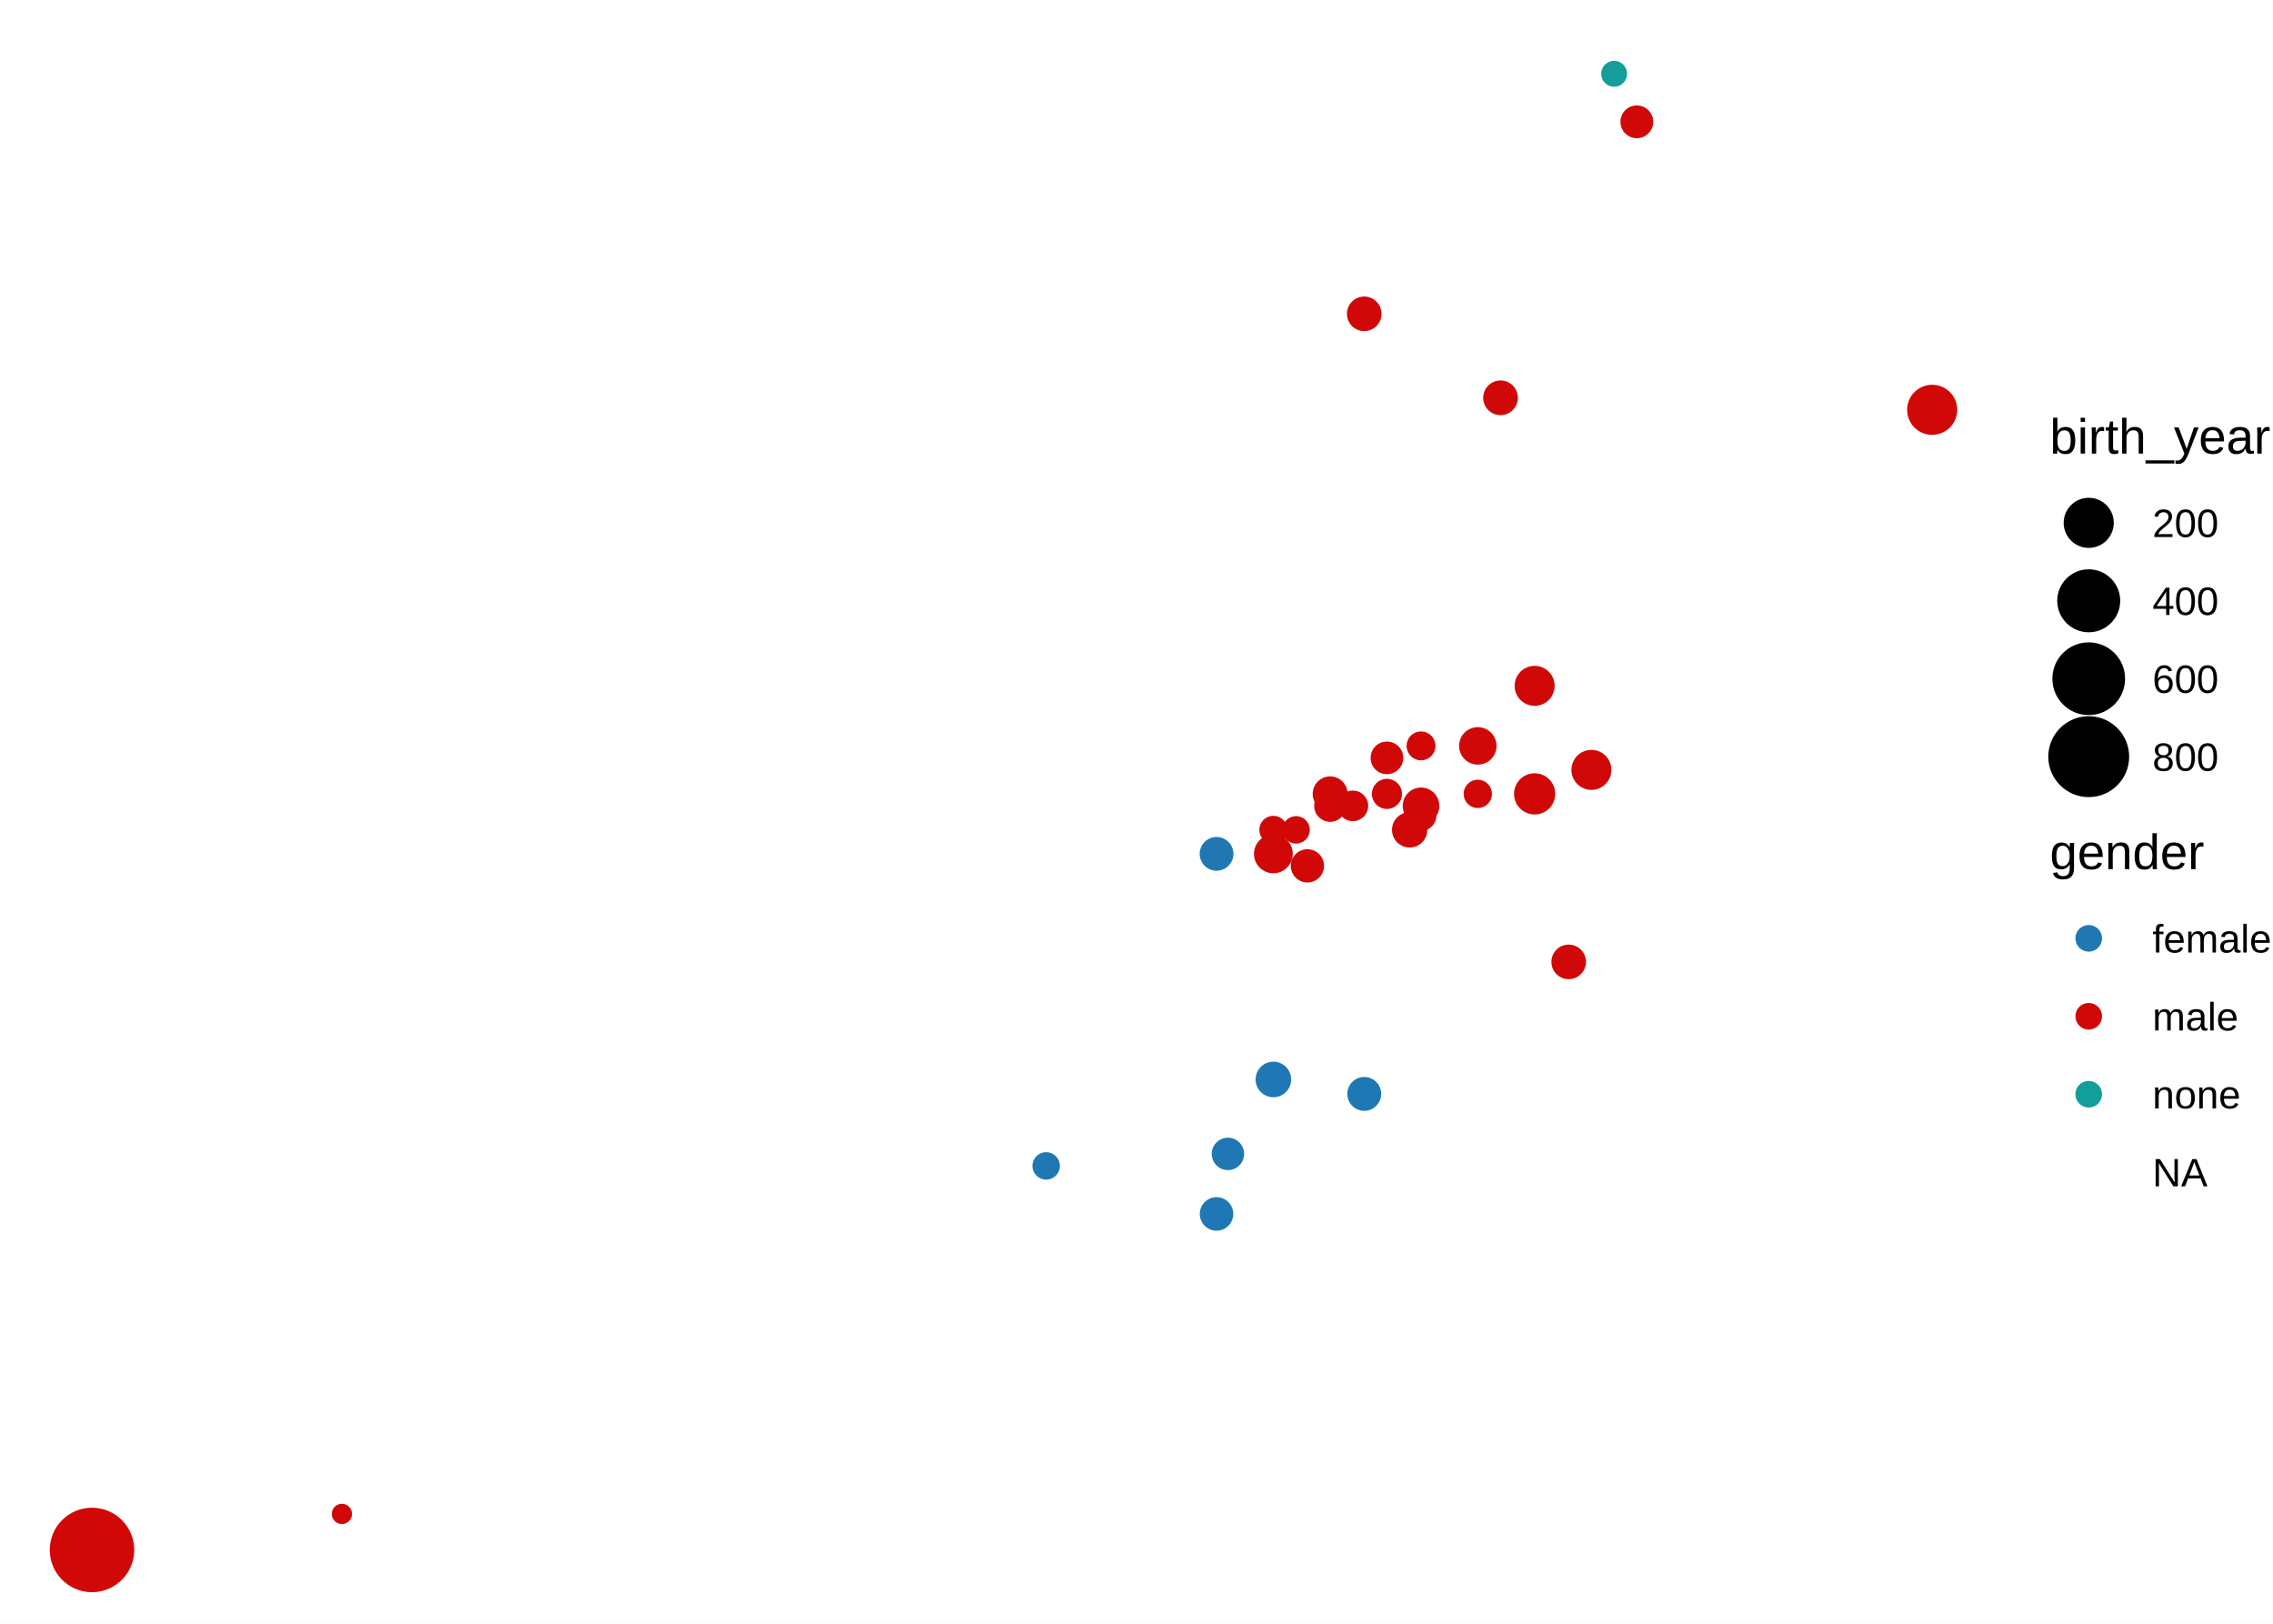
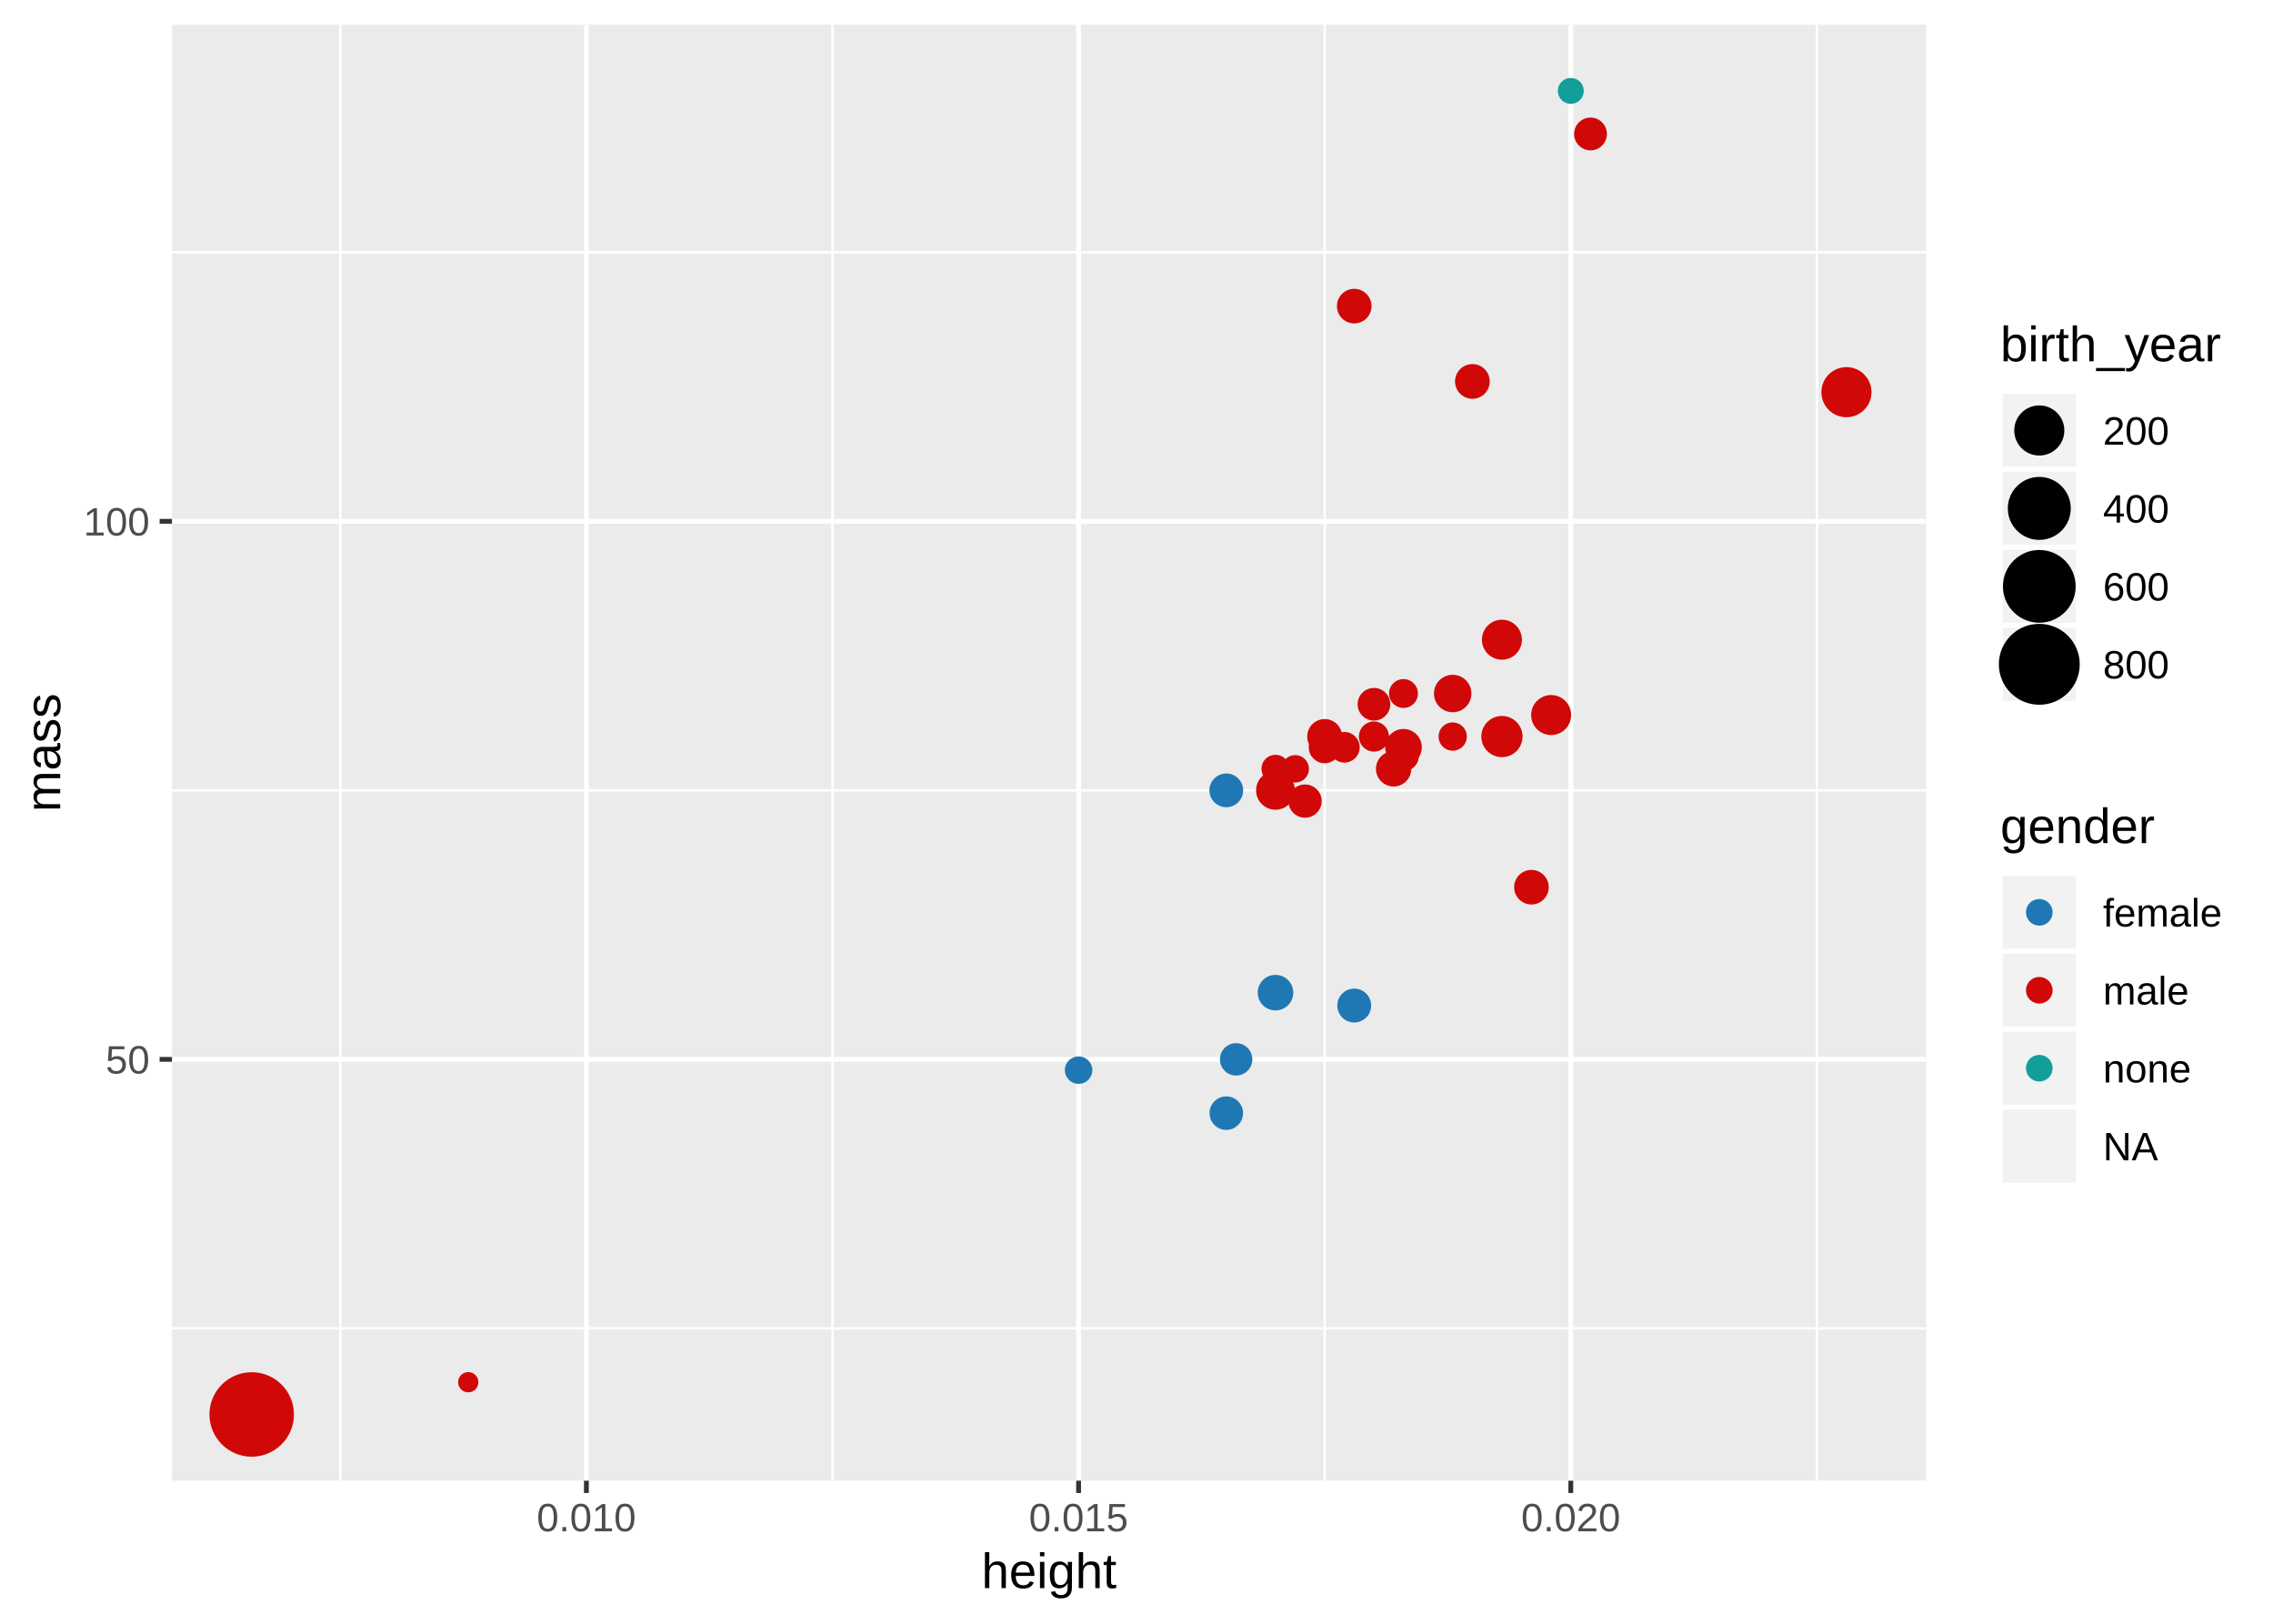
<svg xmlns="http://www.w3.org/2000/svg" viewBox="0 0 504.00 360.00">
  <defs>
    <style type="text/css">
    line, polyline, polygon, path, rect, circle {
      fill: none;
      stroke: #000000;
      stroke-linecap: round;
      stroke-linejoin: round;
      stroke-miterlimit: 10.00;
    }
  </style>
  </defs>
  <rect width="100%" height="100%" style="stroke: none; fill: #FFFFFF;" />
+   <rect x="0.00" y="0.00" width="504.00" height="360.00" style="stroke-width: 1.07; stroke: #FFFFFF; fill: #FFFFFF;" />
  <defs>
-     <clipPath id="cpMC4wMHw0NDguODN8MzYwLjAwfDAuMDA=">
-       <rect x="0.00" y="0.00" width="448.83" height="360.00" />
+     <clipPath id="cpMzguMTN8NDI3LjEwfDMyOC4yOHw1LjQ4">
+       <rect x="38.13" y="5.48" width="388.98" height="322.80" />
    </clipPath>
  </defs>
-   <circle cx="287.38" cy="183.99" r="2.02pt" style="stroke-width: 0.71; stroke: #D10808; fill: #D10808;" clip-path="url(#cpMC4wMHw0NDguODN8MzYwLjAwfDAuMDA=)" />
-   <circle cx="362.94" cy="27.01" r="2.46pt" style="stroke-width: 0.71; stroke: #D10808; fill: #D10808;" clip-path="url(#cpMC4wMHw0NDguODN8MzYwLjAwfDAuMDA=)" />
-   <circle cx="231.97" cy="258.49" r="2.02pt" style="stroke-width: 0.71; stroke: #1F78B4; fill: #1F78B4;" clip-path="url(#cpMC4wMHw0NDguODN8MzYwLjAwfDAuMDA=)" />
-   <circle cx="302.50" cy="69.58" r="2.61pt" style="stroke-width: 0.71; stroke: #D10808; fill: #D10808;" clip-path="url(#cpMC4wMHw0NDguODN8MzYwLjAwfDAuMDA=)" />
-   <circle cx="269.75" cy="189.31" r="2.54pt" style="stroke-width: 0.71; stroke: #1F78B4; fill: #1F78B4;" clip-path="url(#cpMC4wMHw0NDguODN8MzYwLjAwfDAuMDA=)" />
-   <circle cx="315.09" cy="165.37" r="2.14pt" style="stroke-width: 0.71; stroke: #D10808; fill: #D10808;" clip-path="url(#cpMC4wMHw0NDguODN8MzYwLjAwfDAuMDA=)" />
-   <circle cx="312.57" cy="183.99" r="2.67pt" style="stroke-width: 0.71; stroke: #D10808; fill: #D10808;" clip-path="url(#cpMC4wMHw0NDguODN8MzYwLjAwfDAuMDA=)" />
-   <circle cx="327.68" cy="165.37" r="2.46pt" style="stroke-width: 0.71; stroke: #D10808; fill: #D10808;" clip-path="url(#cpMC4wMHw0NDguODN8MzYwLjAwfDAuMDA=)" />
-   <circle cx="428.43" cy="90.86" r="3.90pt" style="stroke-width: 0.71; stroke: #D10808; fill: #D10808;" clip-path="url(#cpMC4wMHw0NDguODN8MzYwLjAwfDAuMDA=)" />
-   <circle cx="307.53" cy="176.01" r="2.24pt" style="stroke-width: 0.71; stroke: #D10808; fill: #D10808;" clip-path="url(#cpMC4wMHw0NDguODN8MzYwLjAwfDAuMDA=)" />
-   <circle cx="289.90" cy="191.97" r="2.50pt" style="stroke-width: 0.71; stroke: #D10808; fill: #D10808;" clip-path="url(#cpMC4wMHw0NDguODN8MzYwLjAwfDAuMDA=)" />
-   <circle cx="282.35" cy="183.99" r="2.07pt" style="stroke-width: 0.71; stroke: #D10808; fill: #D10808;" clip-path="url(#cpMC4wMHw0NDguODN8MzYwLjAwfDAuMDA=)" />
-   <circle cx="20.40" cy="343.64" r="6.76pt" style="stroke-width: 0.71; stroke: #D10808; fill: #D10808;" clip-path="url(#cpMC4wMHw0NDguODN8MzYwLjAwfDAuMDA=)" />
-   <circle cx="282.35" cy="189.31" r="2.96pt" style="stroke-width: 0.71; stroke: #D10808; fill: #D10808;" clip-path="url(#cpMC4wMHw0NDguODN8MzYwLjAwfDAuMDA=)" />
-   <circle cx="315.09" cy="180.80" r="2.29pt" style="stroke-width: 0.71; stroke: #D10808; fill: #D10808;" clip-path="url(#cpMC4wMHw0NDguODN8MzYwLjAwfDAuMDA=)" />
-   <circle cx="357.91" cy="16.36" r="1.89pt" style="stroke-width: 0.71; stroke: #139E99; fill: #139E99;" clip-path="url(#cpMC4wMHw0NDguODN8MzYwLjAwfDAuMDA=)" />
-   <circle cx="332.72" cy="88.20" r="2.62pt" style="stroke-width: 0.71; stroke: #D10808; fill: #D10808;" clip-path="url(#cpMC4wMHw0NDguODN8MzYwLjAwfDAuMDA=)" />
-   <circle cx="299.98" cy="178.67" r="2.28pt" style="stroke-width: 0.71; stroke: #D10808; fill: #D10808;" clip-path="url(#cpMC4wMHw0NDguODN8MzYwLjAwfDAuMDA=)" />
-   <circle cx="294.94" cy="178.67" r="2.39pt" style="stroke-width: 0.71; stroke: #D10808; fill: #D10808;" clip-path="url(#cpMC4wMHw0NDguODN8MzYwLjAwfDAuMDA=)" />
-   <circle cx="307.53" cy="168.03" r="2.45pt" style="stroke-width: 0.71; stroke: #D10808; fill: #D10808;" clip-path="url(#cpMC4wMHw0NDguODN8MzYwLjAwfDAuMDA=)" />
-   <circle cx="75.81" cy="335.65" r="1.42pt" style="stroke-width: 0.71; stroke: #D10808; fill: #D10808;" clip-path="url(#cpMC4wMHw0NDguODN8MzYwLjAwfDAuMDA=)" />
-   <circle cx="340.28" cy="152.06" r="3.06pt" style="stroke-width: 0.71; stroke: #D10808; fill: #D10808;" clip-path="url(#cpMC4wMHw0NDguODN8MzYwLjAwfDAuMDA=)" />
-   <circle cx="347.83" cy="213.26" r="2.61pt" style="stroke-width: 0.71; stroke: #D10808; fill: #D10808;" clip-path="url(#cpMC4wMHw0NDguODN8MzYwLjAwfDAuMDA=)" />
-   <circle cx="294.94" cy="176.01" r="2.64pt" style="stroke-width: 0.71; stroke: #D10808; fill: #D10808;" clip-path="url(#cpMC4wMHw0NDguODN8MzYwLjAwfDAuMDA=)" />
-   <circle cx="302.50" cy="242.53" r="2.55pt" style="stroke-width: 0.71; stroke: #1F78B4; fill: #1F78B4;" clip-path="url(#cpMC4wMHw0NDguODN8MzYwLjAwfDAuMDA=)" />
-   <circle cx="327.68" cy="165.37" r="2.85pt" style="stroke-width: 0.71; stroke: #D10808; fill: #D10808;" clip-path="url(#cpMC4wMHw0NDguODN8MzYwLjAwfDAuMDA=)" />
-   <circle cx="352.87" cy="170.69" r="3.06pt" style="stroke-width: 0.71; stroke: #D10808; fill: #D10808;" clip-path="url(#cpMC4wMHw0NDguODN8MzYwLjAwfDAuMDA=)" />
-   <circle cx="327.68" cy="176.01" r="2.09pt" style="stroke-width: 0.71; stroke: #D10808; fill: #D10808;" clip-path="url(#cpMC4wMHw0NDguODN8MzYwLjAwfDAuMDA=)" />
-   <circle cx="282.35" cy="239.33" r="2.69pt" style="stroke-width: 0.71; stroke: #1F78B4; fill: #1F78B4;" clip-path="url(#cpMC4wMHw0NDguODN8MzYwLjAwfDAuMDA=)" />
-   <circle cx="272.27" cy="255.83" r="2.43pt" style="stroke-width: 0.71; stroke: #1F78B4; fill: #1F78B4;" clip-path="url(#cpMC4wMHw0NDguODN8MzYwLjAwfDAuMDA=)" />
-   <circle cx="340.28" cy="176.01" r="3.16pt" style="stroke-width: 0.71; stroke: #D10808; fill: #D10808;" clip-path="url(#cpMC4wMHw0NDguODN8MzYwLjAwfDAuMDA=)" />
-   <circle cx="315.09" cy="178.67" r="2.78pt" style="stroke-width: 0.71; stroke: #D10808; fill: #D10808;" clip-path="url(#cpMC4wMHw0NDguODN8MzYwLjAwfDAuMDA=)" />
-   <circle cx="269.75" cy="269.14" r="2.52pt" style="stroke-width: 0.71; stroke: #1F78B4; fill: #1F78B4;" clip-path="url(#cpMC4wMHw0NDguODN8MzYwLjAwfDAuMDA=)" />
+   <rect x="38.13" y="5.48" width="388.98" height="322.80" style="stroke-width: 1.07; stroke: none; fill: #EBEBEB;" clip-path="url(#cpMzguMTN8NDI3LjEwfDMyOC4yOHw1LjQ4)" />
+   <polyline points="38.13,294.52 427.10,294.52 " style="stroke-width: 0.53; stroke: #FFFFFF; stroke-linecap: butt;" clip-path="url(#cpMzguMTN8NDI3LjEwfDMyOC4yOHw1LjQ4)" />
+   <polyline points="38.13,175.23 427.10,175.23 " style="stroke-width: 0.53; stroke: #FFFFFF; stroke-linecap: butt;" clip-path="url(#cpMzguMTN8NDI3LjEwfDMyOC4yOHw1LjQ4)" />
+   <polyline points="38.13,55.94 427.10,55.94 " style="stroke-width: 0.53; stroke: #FFFFFF; stroke-linecap: butt;" clip-path="url(#cpMzguMTN8NDI3LjEwfDMyOC4yOHw1LjQ4)" />
+   <polyline points="75.45,328.28 75.45,5.48 " style="stroke-width: 0.53; stroke: #FFFFFF; stroke-linecap: butt;" clip-path="url(#cpMzguMTN8NDI3LjEwfDMyOC4yOHw1LjQ4)" />
+   <polyline points="184.59,328.28 184.59,5.48 " style="stroke-width: 0.53; stroke: #FFFFFF; stroke-linecap: butt;" clip-path="url(#cpMzguMTN8NDI3LjEwfDMyOC4yOHw1LjQ4)" />
+   <polyline points="293.73,328.28 293.73,5.48 " style="stroke-width: 0.53; stroke: #FFFFFF; stroke-linecap: butt;" clip-path="url(#cpMzguMTN8NDI3LjEwfDMyOC4yOHw1LjQ4)" />
+   <polyline points="402.88,328.28 402.88,5.48 " style="stroke-width: 0.53; stroke: #FFFFFF; stroke-linecap: butt;" clip-path="url(#cpMzguMTN8NDI3LjEwfDMyOC4yOHw1LjQ4)" />
+   <polyline points="38.13,234.87 427.10,234.87 " style="stroke-width: 1.07; stroke: #FFFFFF; stroke-linecap: butt;" clip-path="url(#cpMzguMTN8NDI3LjEwfDMyOC4yOHw1LjQ4)" />
+   <polyline points="38.13,115.58 427.10,115.58 " style="stroke-width: 1.07; stroke: #FFFFFF; stroke-linecap: butt;" clip-path="url(#cpMzguMTN8NDI3LjEwfDMyOC4yOHw1LjQ4)" />
+   <polyline points="130.02,328.28 130.02,5.48 " style="stroke-width: 1.07; stroke: #FFFFFF; stroke-linecap: butt;" clip-path="url(#cpMzguMTN8NDI3LjEwfDMyOC4yOHw1LjQ4)" />
+   <polyline points="239.16,328.28 239.16,5.48 " style="stroke-width: 1.07; stroke: #FFFFFF; stroke-linecap: butt;" clip-path="url(#cpMzguMTN8NDI3LjEwfDMyOC4yOHw1LjQ4)" />
+   <polyline points="348.30,328.28 348.30,5.48 " style="stroke-width: 1.07; stroke: #FFFFFF; stroke-linecap: butt;" clip-path="url(#cpMzguMTN8NDI3LjEwfDMyOC4yOHw1LjQ4)" />
+   <circle cx="287.19" cy="170.46" r="2.02pt" style="stroke-width: 0.71; stroke: #D10808; fill: #D10808;" clip-path="url(#cpMzguMTN8NDI3LjEwfDMyOC4yOHw1LjQ4)" />
+   <circle cx="352.67" cy="29.70" r="2.46pt" style="stroke-width: 0.71; stroke: #D10808; fill: #D10808;" clip-path="url(#cpMzguMTN8NDI3LjEwfDMyOC4yOHw1LjQ4)" />
+   <circle cx="239.16" cy="237.26" r="2.02pt" style="stroke-width: 0.71; stroke: #1F78B4; fill: #1F78B4;" clip-path="url(#cpMzguMTN8NDI3LjEwfDMyOC4yOHw1LjQ4)" />
+   <circle cx="300.28" cy="67.87" r="2.61pt" style="stroke-width: 0.71; stroke: #D10808; fill: #D10808;" clip-path="url(#cpMzguMTN8NDI3LjEwfDMyOC4yOHw1LjQ4)" />
+   <circle cx="271.91" cy="175.23" r="2.54pt" style="stroke-width: 0.71; stroke: #1F78B4; fill: #1F78B4;" clip-path="url(#cpMzguMTN8NDI3LjEwfDMyOC4yOHw1LjQ4)" />
+   <circle cx="311.20" cy="153.76" r="2.14pt" style="stroke-width: 0.71; stroke: #D10808; fill: #D10808;" clip-path="url(#cpMzguMTN8NDI3LjEwfDMyOC4yOHw1LjQ4)" />
+   <circle cx="309.01" cy="170.46" r="2.67pt" style="stroke-width: 0.71; stroke: #D10808; fill: #D10808;" clip-path="url(#cpMzguMTN8NDI3LjEwfDMyOC4yOHw1LjQ4)" />
+   <circle cx="322.11" cy="153.76" r="2.46pt" style="stroke-width: 0.71; stroke: #D10808; fill: #D10808;" clip-path="url(#cpMzguMTN8NDI3LjEwfDMyOC4yOHw1LjQ4)" />
+   <circle cx="409.42" cy="86.95" r="3.90pt" style="stroke-width: 0.71; stroke: #D10808; fill: #D10808;" clip-path="url(#cpMzguMTN8NDI3LjEwfDMyOC4yOHw1LjQ4)" />
+   <circle cx="304.65" cy="163.30" r="2.24pt" style="stroke-width: 0.71; stroke: #D10808; fill: #D10808;" clip-path="url(#cpMzguMTN8NDI3LjEwfDMyOC4yOHw1LjQ4)" />
+   <circle cx="289.37" cy="177.61" r="2.50pt" style="stroke-width: 0.71; stroke: #D10808; fill: #D10808;" clip-path="url(#cpMzguMTN8NDI3LjEwfDMyOC4yOHw1LjQ4)" />
+   <circle cx="282.82" cy="170.46" r="2.07pt" style="stroke-width: 0.71; stroke: #D10808; fill: #D10808;" clip-path="url(#cpMzguMTN8NDI3LjEwfDMyOC4yOHw1LjQ4)" />
+   <circle cx="55.81" cy="313.60" r="6.76pt" style="stroke-width: 0.71; stroke: #D10808; fill: #D10808;" clip-path="url(#cpMzguMTN8NDI3LjEwfDMyOC4yOHw1LjQ4)" />
+   <circle cx="282.82" cy="175.23" r="2.96pt" style="stroke-width: 0.71; stroke: #D10808; fill: #D10808;" clip-path="url(#cpMzguMTN8NDI3LjEwfDMyOC4yOHw1LjQ4)" />
+   <circle cx="311.20" cy="167.59" r="2.29pt" style="stroke-width: 0.71; stroke: #D10808; fill: #D10808;" clip-path="url(#cpMzguMTN8NDI3LjEwfDMyOC4yOHw1LjQ4)" />
+   <circle cx="348.30" cy="20.15" r="1.89pt" style="stroke-width: 0.71; stroke: #139E99; fill: #139E99;" clip-path="url(#cpMzguMTN8NDI3LjEwfDMyOC4yOHw1LjQ4)" />
+   <circle cx="326.48" cy="84.57" r="2.62pt" style="stroke-width: 0.71; stroke: #D10808; fill: #D10808;" clip-path="url(#cpMzguMTN8NDI3LjEwfDMyOC4yOHw1LjQ4)" />
+   <circle cx="298.10" cy="165.68" r="2.28pt" style="stroke-width: 0.71; stroke: #D10808; fill: #D10808;" clip-path="url(#cpMzguMTN8NDI3LjEwfDMyOC4yOHw1LjQ4)" />
+   <circle cx="293.73" cy="165.68" r="2.39pt" style="stroke-width: 0.71; stroke: #D10808; fill: #D10808;" clip-path="url(#cpMzguMTN8NDI3LjEwfDMyOC4yOHw1LjQ4)" />
+   <circle cx="304.65" cy="156.14" r="2.45pt" style="stroke-width: 0.71; stroke: #D10808; fill: #D10808;" clip-path="url(#cpMzguMTN8NDI3LjEwfDMyOC4yOHw1LjQ4)" />
+   <circle cx="103.83" cy="306.45" r="1.42pt" style="stroke-width: 0.71; stroke: #D10808; fill: #D10808;" clip-path="url(#cpMzguMTN8NDI3LjEwfDMyOC4yOHw1LjQ4)" />
+   <circle cx="333.03" cy="141.83" r="3.06pt" style="stroke-width: 0.71; stroke: #D10808; fill: #D10808;" clip-path="url(#cpMzguMTN8NDI3LjEwfDMyOC4yOHw1LjQ4)" />
+   <circle cx="339.57" cy="196.70" r="2.61pt" style="stroke-width: 0.71; stroke: #D10808; fill: #D10808;" clip-path="url(#cpMzguMTN8NDI3LjEwfDMyOC4yOHw1LjQ4)" />
+   <circle cx="293.73" cy="163.30" r="2.64pt" style="stroke-width: 0.71; stroke: #D10808; fill: #D10808;" clip-path="url(#cpMzguMTN8NDI3LjEwfDMyOC4yOHw1LjQ4)" />
+   <circle cx="300.28" cy="222.94" r="2.55pt" style="stroke-width: 0.71; stroke: #1F78B4; fill: #1F78B4;" clip-path="url(#cpMzguMTN8NDI3LjEwfDMyOC4yOHw1LjQ4)" />
+   <circle cx="322.11" cy="153.76" r="2.85pt" style="stroke-width: 0.71; stroke: #D10808; fill: #D10808;" clip-path="url(#cpMzguMTN8NDI3LjEwfDMyOC4yOHw1LjQ4)" />
+   <circle cx="343.94" cy="158.53" r="3.06pt" style="stroke-width: 0.71; stroke: #D10808; fill: #D10808;" clip-path="url(#cpMzguMTN8NDI3LjEwfDMyOC4yOHw1LjQ4)" />
+   <circle cx="322.11" cy="163.30" r="2.09pt" style="stroke-width: 0.71; stroke: #D10808; fill: #D10808;" clip-path="url(#cpMzguMTN8NDI3LjEwfDMyOC4yOHw1LjQ4)" />
+   <circle cx="282.82" cy="220.08" r="2.69pt" style="stroke-width: 0.71; stroke: #1F78B4; fill: #1F78B4;" clip-path="url(#cpMzguMTN8NDI3LjEwfDMyOC4yOHw1LjQ4)" />
+   <circle cx="274.09" cy="234.87" r="2.43pt" style="stroke-width: 0.71; stroke: #1F78B4; fill: #1F78B4;" clip-path="url(#cpMzguMTN8NDI3LjEwfDMyOC4yOHw1LjQ4)" />
+   <circle cx="333.03" cy="163.30" r="3.16pt" style="stroke-width: 0.71; stroke: #D10808; fill: #D10808;" clip-path="url(#cpMzguMTN8NDI3LjEwfDMyOC4yOHw1LjQ4)" />
+   <circle cx="311.20" cy="165.68" r="2.78pt" style="stroke-width: 0.71; stroke: #D10808; fill: #D10808;" clip-path="url(#cpMzguMTN8NDI3LjEwfDMyOC4yOHw1LjQ4)" />
+   <circle cx="271.91" cy="246.80" r="2.52pt" style="stroke-width: 0.71; stroke: #1F78B4; fill: #1F78B4;" clip-path="url(#cpMzguMTN8NDI3LjEwfDMyOC4yOHw1LjQ4)" />
  <defs>
    <clipPath id="cpMC4wMHw1MDQuMDB8MzYwLjAwfDAuMDA=">
      <rect x="0.00" y="0.00" width="504.00" height="360.00" />
    </clipPath>
  </defs>
  <g clip-path="url(#cpMC4wMHw1MDQuMDB8MzYwLjAwfDAuMDA=)">
-     <text x="454.50" y="100.58" style="font-size: 11.00px; font-family: Arial;" textLength="48.91px" lengthAdjust="spacingAndGlyphs">birth_year</text>
-   </g>
-   <circle cx="463.14" cy="115.92" r="3.90pt" style="stroke-width: 0.71; fill: #000000;" clip-path="url(#cpMC4wMHw1MDQuMDB8MzYwLjAwfDAuMDA=)" />
-   <circle cx="463.14" cy="133.20" r="4.97pt" style="stroke-width: 0.71; fill: #000000;" clip-path="url(#cpMC4wMHw1MDQuMDB8MzYwLjAwfDAuMDA=)" />
-   <circle cx="463.14" cy="150.48" r="5.78pt" style="stroke-width: 0.71; fill: #000000;" clip-path="url(#cpMC4wMHw1MDQuMDB8MzYwLjAwfDAuMDA=)" />
-   <circle cx="463.14" cy="167.76" r="6.46pt" style="stroke-width: 0.71; fill: #000000;" clip-path="url(#cpMC4wMHw1MDQuMDB8MzYwLjAwfDAuMDA=)" />
-   <g clip-path="url(#cpMC4wMHw1MDQuMDB8MzYwLjAwfDAuMDA=)">
-     <text x="477.26" y="119.07" style="font-size: 8.80px; font-family: Arial;" textLength="14.68px" lengthAdjust="spacingAndGlyphs">200</text>
+     <text x="23.41" y="238.02" style="font-size: 8.80px; fill: #4D4D4D; font-family: Arial;" textLength="9.79px" lengthAdjust="spacingAndGlyphs">50</text>
  </g>
  <g clip-path="url(#cpMC4wMHw1MDQuMDB8MzYwLjAwfDAuMDA=)">
-     <text x="477.26" y="136.35" style="font-size: 8.80px; font-family: Arial;" textLength="14.68px" lengthAdjust="spacingAndGlyphs">400</text>
+     <text x="18.51" y="118.73" style="font-size: 8.80px; fill: #4D4D4D; font-family: Arial;" textLength="14.68px" lengthAdjust="spacingAndGlyphs">100</text>
+   </g>
+   <polyline points="35.39,234.87 38.13,234.87 " style="stroke-width: 1.07; stroke: #333333; stroke-linecap: butt;" clip-path="url(#cpMC4wMHw1MDQuMDB8MzYwLjAwfDAuMDA=)" />
+   <polyline points="35.39,115.58 38.13,115.58 " style="stroke-width: 1.07; stroke: #333333; stroke-linecap: butt;" clip-path="url(#cpMC4wMHw1MDQuMDB8MzYwLjAwfDAuMDA=)" />
+   <polyline points="130.02,331.02 130.02,328.28 " style="stroke-width: 1.07; stroke: #333333; stroke-linecap: butt;" clip-path="url(#cpMC4wMHw1MDQuMDB8MzYwLjAwfDAuMDA=)" />
+   <polyline points="239.16,331.02 239.16,328.28 " style="stroke-width: 1.07; stroke: #333333; stroke-linecap: butt;" clip-path="url(#cpMC4wMHw1MDQuMDB8MzYwLjAwfDAuMDA=)" />
+   <polyline points="348.30,331.02 348.30,328.28 " style="stroke-width: 1.07; stroke: #333333; stroke-linecap: butt;" clip-path="url(#cpMC4wMHw1MDQuMDB8MzYwLjAwfDAuMDA=)" />
+   <g clip-path="url(#cpMC4wMHw1MDQuMDB8MzYwLjAwfDAuMDA=)">
+     <text x="119.01" y="339.51" style="font-size: 8.80px; fill: #4D4D4D; font-family: Arial;" textLength="22.02px" lengthAdjust="spacingAndGlyphs">0.010</text>
  </g>
  <g clip-path="url(#cpMC4wMHw1MDQuMDB8MzYwLjAwfDAuMDA=)">
-     <text x="477.26" y="153.63" style="font-size: 8.80px; font-family: Arial;" textLength="14.68px" lengthAdjust="spacingAndGlyphs">600</text>
+     <text x="228.15" y="339.51" style="font-size: 8.80px; fill: #4D4D4D; font-family: Arial;" textLength="22.02px" lengthAdjust="spacingAndGlyphs">0.015</text>
  </g>
  <g clip-path="url(#cpMC4wMHw1MDQuMDB8MzYwLjAwfDAuMDA=)">
-     <text x="477.26" y="170.91" style="font-size: 8.80px; font-family: Arial;" textLength="14.68px" lengthAdjust="spacingAndGlyphs">800</text>
+     <text x="337.29" y="339.51" style="font-size: 8.80px; fill: #4D4D4D; font-family: Arial;" textLength="22.02px" lengthAdjust="spacingAndGlyphs">0.020</text>
  </g>
  <g clip-path="url(#cpMC4wMHw1MDQuMDB8MzYwLjAwfDAuMDA=)">
-     <text x="454.50" y="192.70" style="font-size: 11.00px; font-family: Arial;" textLength="34.25px" lengthAdjust="spacingAndGlyphs">gender</text>
-   </g>
-   <circle cx="463.14" cy="208.04" r="1.95pt" style="stroke-width: 0.71; stroke: #1F78B4; fill: #1F78B4;" clip-path="url(#cpMC4wMHw1MDQuMDB8MzYwLjAwfDAuMDA=)" />
-   <circle cx="463.14" cy="225.32" r="1.95pt" style="stroke-width: 0.71; stroke: #D10808; fill: #D10808;" clip-path="url(#cpMC4wMHw1MDQuMDB8MzYwLjAwfDAuMDA=)" />
-   <circle cx="463.14" cy="242.60" r="1.95pt" style="stroke-width: 0.71; stroke: #139E99; fill: #139E99;" clip-path="url(#cpMC4wMHw1MDQuMDB8MzYwLjAwfDAuMDA=)" />
-   <circle cx="463.14" cy="259.88" r="1.95pt" style="stroke-width: 0.71; stroke: none;" clip-path="url(#cpMC4wMHw1MDQuMDB8MzYwLjAwfDAuMDA=)" />
-   <g clip-path="url(#cpMC4wMHw1MDQuMDB8MzYwLjAwfDAuMDA=)">
-     <text x="477.26" y="211.19" style="font-size: 8.80px; font-family: Arial;" textLength="26.41px" lengthAdjust="spacingAndGlyphs">female</text>
+     <text x="217.63" y="352.10" style="font-size: 11.00px; font-family: Arial;" textLength="29.97px" lengthAdjust="spacingAndGlyphs">height</text>
  </g>
  <g clip-path="url(#cpMC4wMHw1MDQuMDB8MzYwLjAwfDAuMDA=)">
-     <text x="477.26" y="228.47" style="font-size: 8.80px; font-family: Arial;" textLength="19.07px" lengthAdjust="spacingAndGlyphs">male</text>
+     <text transform="translate(13.35,180.02) rotate(-90)" style="font-size: 11.00px; font-family: Arial;" textLength="26.28px" lengthAdjust="spacingAndGlyphs">mass</text>
+   </g>
+   <rect x="438.06" y="65.52" width="60.08" height="95.88" style="stroke-width: 1.07; stroke: none; fill: #FFFFFF;" clip-path="url(#cpMC4wMHw1MDQuMDB8MzYwLjAwfDAuMDA=)" />
+   <g clip-path="url(#cpMC4wMHw1MDQuMDB8MzYwLjAwfDAuMDA=)">
+     <text x="443.54" y="80.10" style="font-size: 11.00px; font-family: Arial;" textLength="48.91px" lengthAdjust="spacingAndGlyphs">birth_year</text>
+   </g>
+   <rect x="443.54" y="86.80" width="17.28" height="17.28" style="stroke-width: 1.07; stroke: #FFFFFF; fill: #F2F2F2;" clip-path="url(#cpMC4wMHw1MDQuMDB8MzYwLjAwfDAuMDA=)" />
+   <circle cx="452.18" cy="95.44" r="3.90pt" style="stroke-width: 0.71; fill: #000000;" clip-path="url(#cpMC4wMHw1MDQuMDB8MzYwLjAwfDAuMDA=)" />
+   <rect x="443.54" y="104.08" width="17.28" height="17.28" style="stroke-width: 1.07; stroke: #FFFFFF; fill: #F2F2F2;" clip-path="url(#cpMC4wMHw1MDQuMDB8MzYwLjAwfDAuMDA=)" />
+   <circle cx="452.18" cy="112.72" r="4.97pt" style="stroke-width: 0.71; fill: #000000;" clip-path="url(#cpMC4wMHw1MDQuMDB8MzYwLjAwfDAuMDA=)" />
+   <rect x="443.54" y="121.36" width="17.28" height="17.28" style="stroke-width: 1.07; stroke: #FFFFFF; fill: #F2F2F2;" clip-path="url(#cpMC4wMHw1MDQuMDB8MzYwLjAwfDAuMDA=)" />
+   <circle cx="452.18" cy="130.00" r="5.78pt" style="stroke-width: 0.71; fill: #000000;" clip-path="url(#cpMC4wMHw1MDQuMDB8MzYwLjAwfDAuMDA=)" />
+   <rect x="443.54" y="138.64" width="17.28" height="17.28" style="stroke-width: 1.07; stroke: #FFFFFF; fill: #F2F2F2;" clip-path="url(#cpMC4wMHw1MDQuMDB8MzYwLjAwfDAuMDA=)" />
+   <circle cx="452.18" cy="147.28" r="6.46pt" style="stroke-width: 0.71; fill: #000000;" clip-path="url(#cpMC4wMHw1MDQuMDB8MzYwLjAwfDAuMDA=)" />
+   <g clip-path="url(#cpMC4wMHw1MDQuMDB8MzYwLjAwfDAuMDA=)">
+     <text x="466.30" y="98.59" style="font-size: 8.80px; font-family: Arial;" textLength="14.68px" lengthAdjust="spacingAndGlyphs">200</text>
  </g>
  <g clip-path="url(#cpMC4wMHw1MDQuMDB8MzYwLjAwfDAuMDA=)">
-     <text x="477.26" y="245.75" style="font-size: 8.80px; font-family: Arial;" textLength="19.58px" lengthAdjust="spacingAndGlyphs">none</text>
+     <text x="466.30" y="115.87" style="font-size: 8.80px; font-family: Arial;" textLength="14.68px" lengthAdjust="spacingAndGlyphs">400</text>
  </g>
  <g clip-path="url(#cpMC4wMHw1MDQuMDB8MzYwLjAwfDAuMDA=)">
-     <text x="477.26" y="263.03" style="font-size: 8.80px; font-family: Arial;" textLength="12.22px" lengthAdjust="spacingAndGlyphs">NA</text>
+     <text x="466.30" y="133.15" style="font-size: 8.80px; font-family: Arial;" textLength="14.68px" lengthAdjust="spacingAndGlyphs">600</text>
+   </g>
+   <g clip-path="url(#cpMC4wMHw1MDQuMDB8MzYwLjAwfDAuMDA=)">
+     <text x="466.30" y="150.43" style="font-size: 8.80px; font-family: Arial;" textLength="14.68px" lengthAdjust="spacingAndGlyphs">800</text>
+   </g>
+   <rect x="438.06" y="172.36" width="60.46" height="95.88" style="stroke-width: 1.07; stroke: none; fill: #FFFFFF;" clip-path="url(#cpMC4wMHw1MDQuMDB8MzYwLjAwfDAuMDA=)" />
+   <g clip-path="url(#cpMC4wMHw1MDQuMDB8MzYwLjAwfDAuMDA=)">
+     <text x="443.54" y="186.93" style="font-size: 11.00px; font-family: Arial;" textLength="34.25px" lengthAdjust="spacingAndGlyphs">gender</text>
+   </g>
+   <rect x="443.54" y="193.63" width="17.28" height="17.28" style="stroke-width: 1.07; stroke: #FFFFFF; fill: #F2F2F2;" clip-path="url(#cpMC4wMHw1MDQuMDB8MzYwLjAwfDAuMDA=)" />
+   <circle cx="452.18" cy="202.27" r="1.95pt" style="stroke-width: 0.71; stroke: #1F78B4; fill: #1F78B4;" clip-path="url(#cpMC4wMHw1MDQuMDB8MzYwLjAwfDAuMDA=)" />
+   <rect x="443.54" y="210.91" width="17.28" height="17.28" style="stroke-width: 1.07; stroke: #FFFFFF; fill: #F2F2F2;" clip-path="url(#cpMC4wMHw1MDQuMDB8MzYwLjAwfDAuMDA=)" />
+   <circle cx="452.18" cy="219.55" r="1.95pt" style="stroke-width: 0.71; stroke: #D10808; fill: #D10808;" clip-path="url(#cpMC4wMHw1MDQuMDB8MzYwLjAwfDAuMDA=)" />
+   <rect x="443.54" y="228.19" width="17.28" height="17.28" style="stroke-width: 1.07; stroke: #FFFFFF; fill: #F2F2F2;" clip-path="url(#cpMC4wMHw1MDQuMDB8MzYwLjAwfDAuMDA=)" />
+   <circle cx="452.18" cy="236.83" r="1.95pt" style="stroke-width: 0.71; stroke: #139E99; fill: #139E99;" clip-path="url(#cpMC4wMHw1MDQuMDB8MzYwLjAwfDAuMDA=)" />
+   <rect x="443.54" y="245.47" width="17.28" height="17.28" style="stroke-width: 1.07; stroke: #FFFFFF; fill: #F2F2F2;" clip-path="url(#cpMC4wMHw1MDQuMDB8MzYwLjAwfDAuMDA=)" />
+   <circle cx="452.18" cy="254.11" r="1.95pt" style="stroke-width: 0.71; stroke: none;" clip-path="url(#cpMC4wMHw1MDQuMDB8MzYwLjAwfDAuMDA=)" />
+   <g clip-path="url(#cpMC4wMHw1MDQuMDB8MzYwLjAwfDAuMDA=)">
+     <text x="466.30" y="205.42" style="font-size: 8.80px; font-family: Arial;" textLength="26.41px" lengthAdjust="spacingAndGlyphs">female</text>
+   </g>
+   <g clip-path="url(#cpMC4wMHw1MDQuMDB8MzYwLjAwfDAuMDA=)">
+     <text x="466.30" y="222.70" style="font-size: 8.80px; font-family: Arial;" textLength="19.07px" lengthAdjust="spacingAndGlyphs">male</text>
+   </g>
+   <g clip-path="url(#cpMC4wMHw1MDQuMDB8MzYwLjAwfDAuMDA=)">
+     <text x="466.30" y="239.98" style="font-size: 8.80px; font-family: Arial;" textLength="19.58px" lengthAdjust="spacingAndGlyphs">none</text>
+   </g>
+   <g clip-path="url(#cpMC4wMHw1MDQuMDB8MzYwLjAwfDAuMDA=)">
+     <text x="466.30" y="257.26" style="font-size: 8.80px; font-family: Arial;" textLength="12.22px" lengthAdjust="spacingAndGlyphs">NA</text>
  </g>
</svg>
